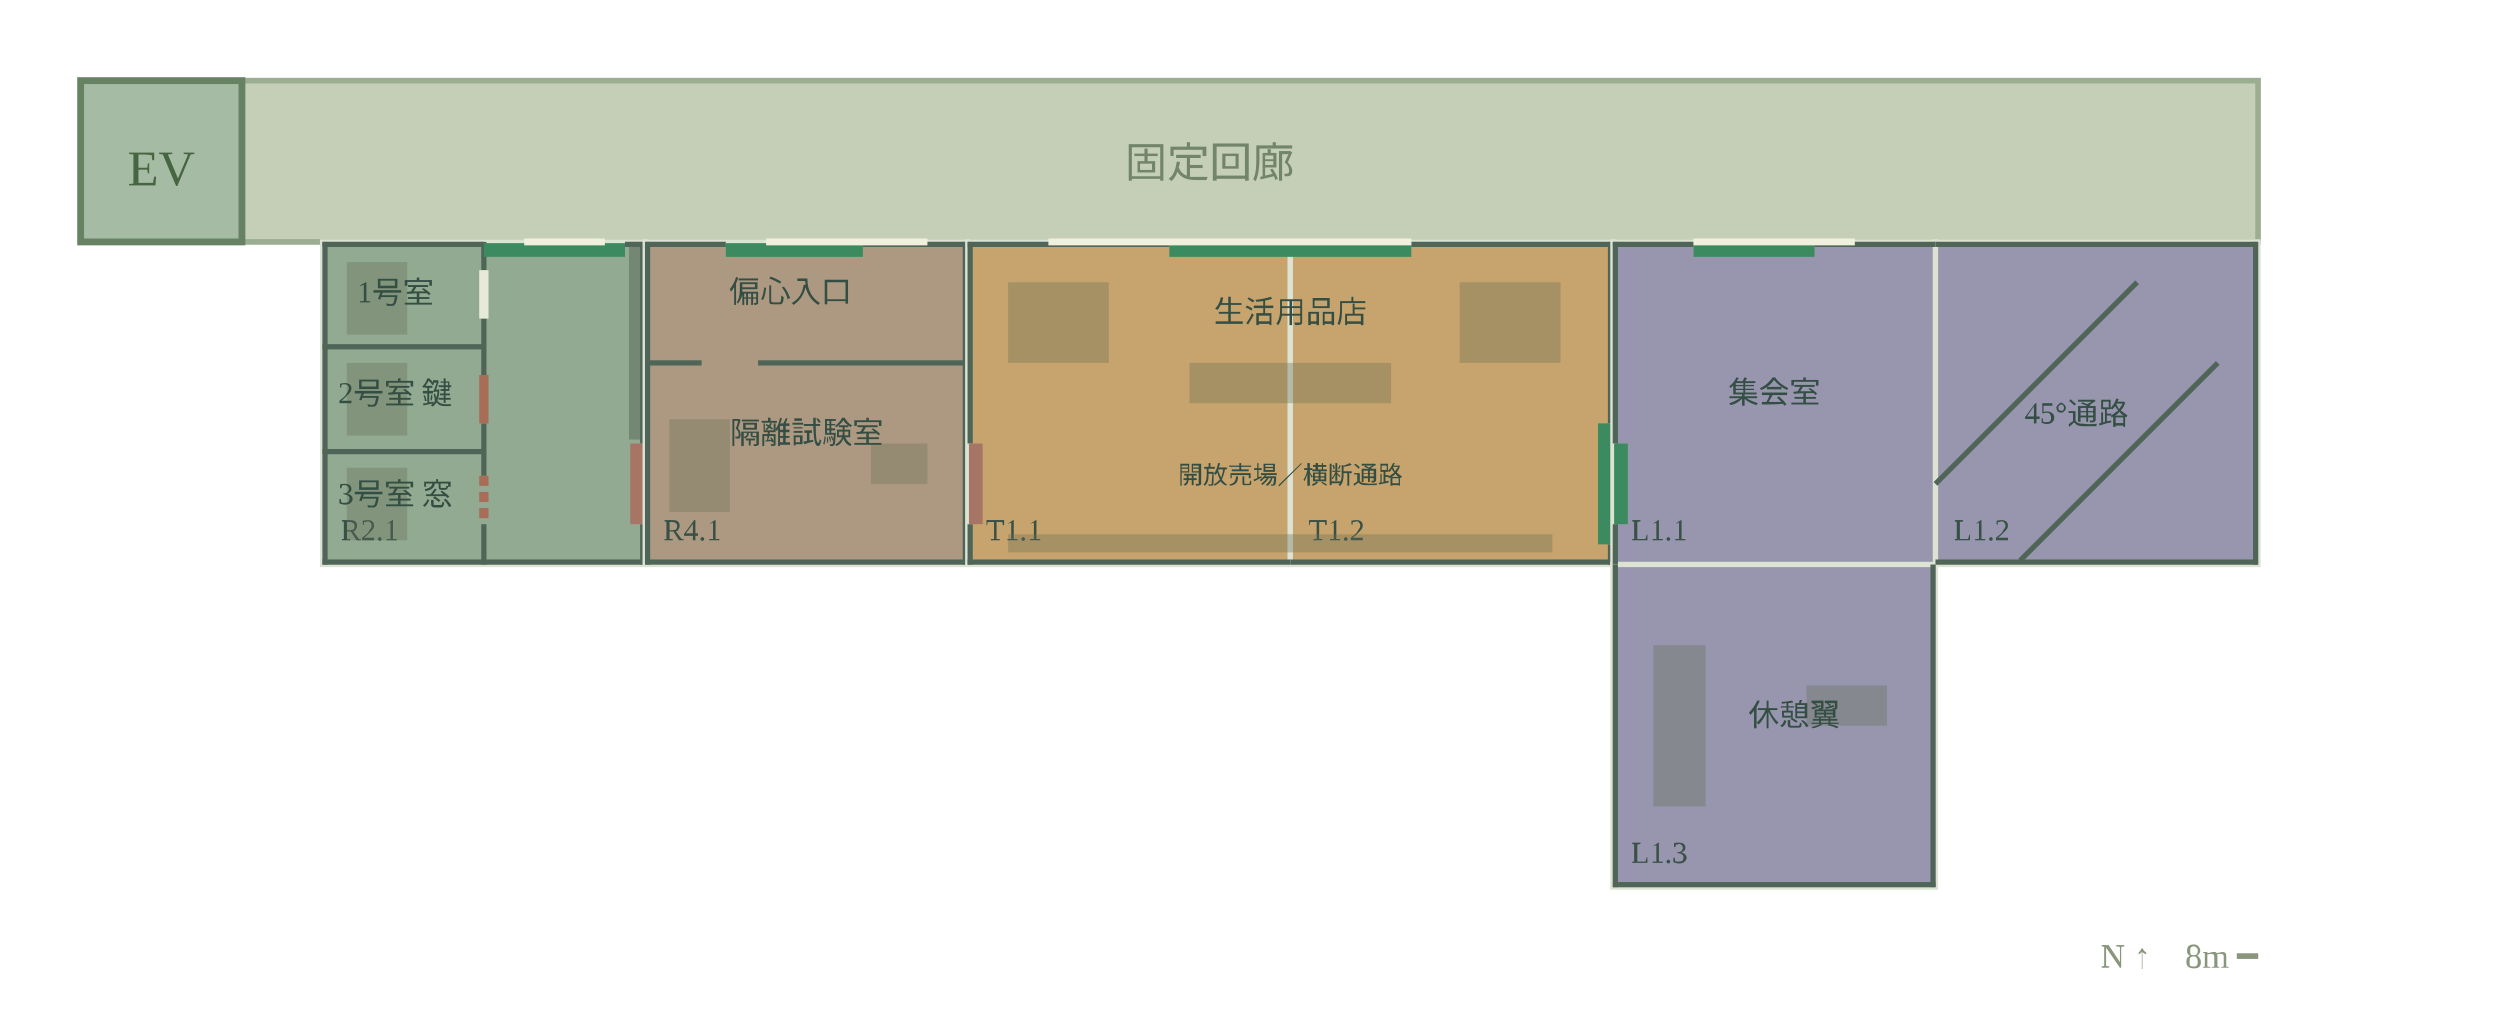
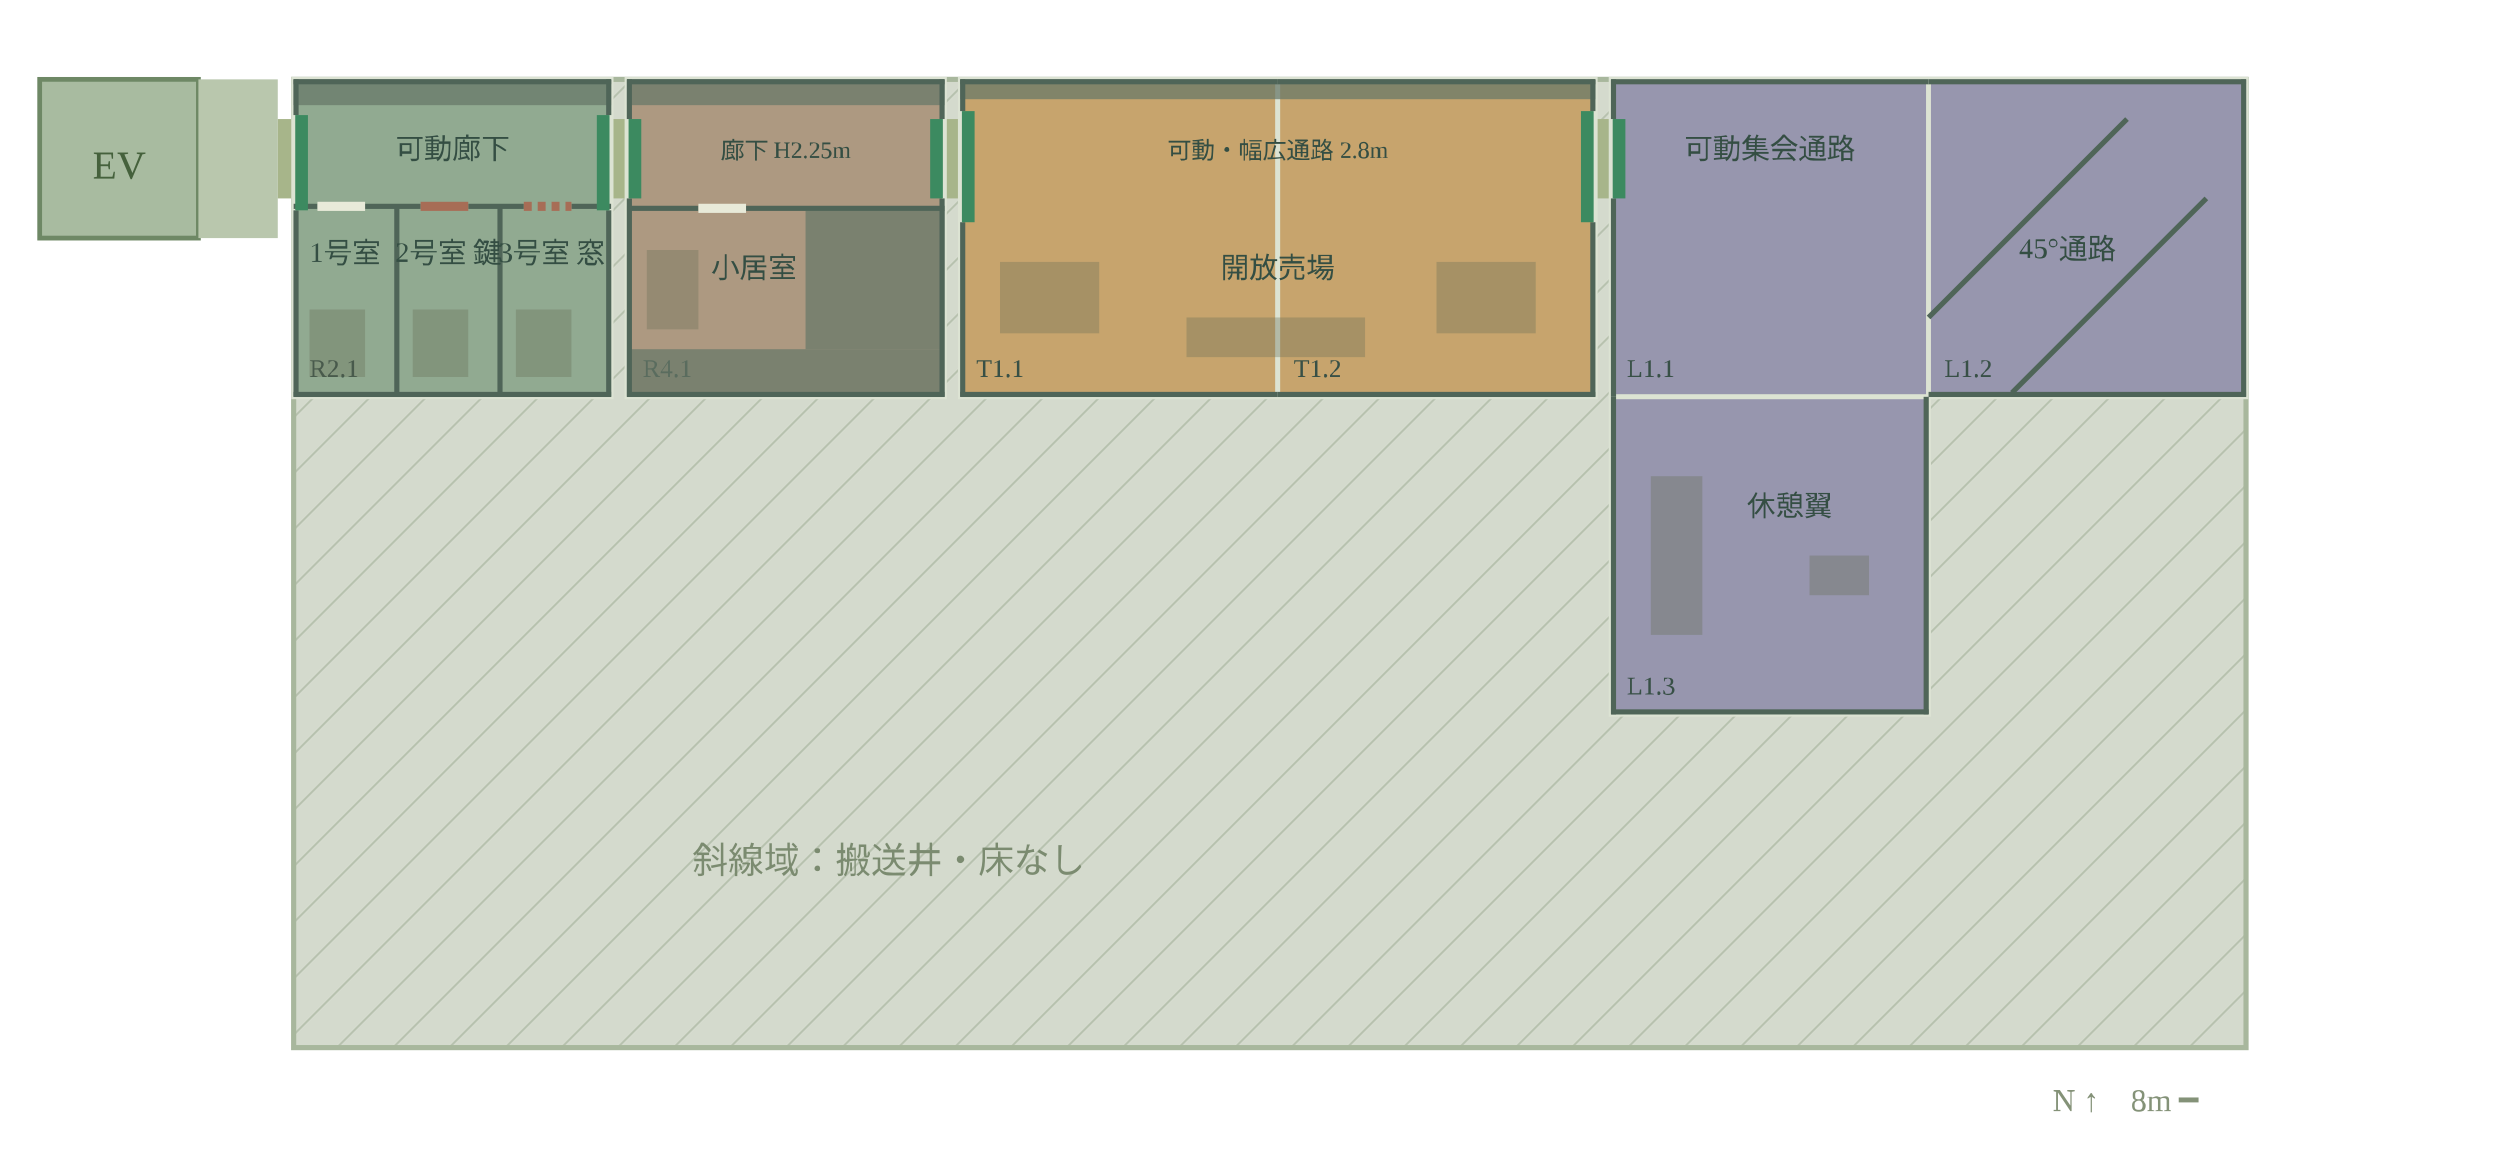
- <svg xmlns="http://www.w3.org/2000/svg" viewBox="-8 -6 62 25" role="img" aria-label="第三層 C配置平面図">
+ <svg xmlns="http://www.w3.org/2000/svg" viewBox="-7.4 -2 63 29" role="img" aria-label="第三層 C 可動廊下平面図">
  <defs>
-     <pattern id="hatch1" patternUnits="userSpaceOnUse" width="1" height="1" patternTransform="rotate(45)">
-       <line x1="0" y1="0" x2="0" y2="1" stroke="#ac754a" stroke-width=".16" />
+     <pattern id="well1" width="1" height="1" patternUnits="userSpaceOnUse" patternTransform="rotate(45)">
+       <rect width="1" height="1" fill="#d4dacd" />
+       <line x1="0" y1="0" x2="0" y2="1" stroke="#b9c3b0" stroke-width=".1" />
+     </pattern>
+     <pattern id="isolate1" width="1" height="1" patternUnits="userSpaceOnUse" patternTransform="rotate(45)">
+       <line x1="0" y1="0" x2="0" y2="1" stroke="#a97545" stroke-width=".15" />
    </pattern>
  </defs>
-   <rect x="-2" y="-4" width="50" height="4" fill="#c5cfb8" stroke="#9cae91" stroke-width=".14" />
-   <rect x="-6" y="-4" width="4" height="4" fill="#a6bba4" stroke="#678163" stroke-width=".17" />
-   <text x="-4" y="-1.4" font-size="1.25" text-anchor="middle" fill="#466541">EV</text>
-   <text x="22" y="-1.6" font-size="1.05" text-anchor="middle" fill="#72856a">固定回廊</text>
+   <rect x="0" y="0" width="49.2" height="24.4" fill="url(#well1)" stroke="#a8b79d" stroke-width=".13" />
+   <rect x="-6.4" y="0" width="4" height="4" fill="#a8bba0" stroke="#6e8865" stroke-width=".12" />
+   <text x="-4.4" y="2.5" text-anchor="middle" font-size="1" fill="#45613c">EV</text>
+   <rect x="-2.4" y="0" width="2" height="4" fill="#b9c7ad" />
+   <rect x="8" y="1" width="0.4" height="2" fill="#a7b58a" />
+   <rect x="-0.4" y="1" width="0.4" height="2" fill="#a7b58a" />
+   <rect x="16.4" y="1" width="0.4" height="2" fill="#a7b58a" />
+   <rect x="32.8" y="1" width="0.4" height="2" fill="#a7b58a" />
  <g data-id="R2" transform="translate(0 0)">
-     <rect x="0" y="0" width="8" height="8" fill="#91aa91" stroke="#dce3d3" stroke-width="0.13" />
-     <text x="0.45" y="7.4" font-size=".75" fill="#385046">R2.1</text>
-     <rect x="7.6" y="0" width="0.4" height="4.9" fill="#667768" opacity=".7" />
-     <rect x="0.6" y="0.5" width="1.5" height="1.8" fill="#666e55" opacity=".35" />
-     <rect x="0.6" y="3" width="1.5" height="1.8" fill="#666e55" opacity=".35" />
-     <rect x="0.6" y="5.6" width="1.5" height="1.8" fill="#666e55" opacity=".35" />
-     <line x1="0" y1="0.06" x2="4" y2="0.06" stroke="#4f6558" stroke-width="0.13" />
-     <line x1="7.5" y1="0.06" x2="8" y2="0.06" stroke="#4f6558" stroke-width="0.13" />
+     <rect x="0" y="0" width="8" height="8" fill="#91aa91" stroke="#dce3d3" stroke-width="0.12" />
+     <text x="0.4" y="7.5" font-size=".65" fill="#385046">R2.1</text>
+     <rect x="0" y="0" width="8" height="0.65" fill="#667768" opacity=".72" />
+     <rect x="0.4" y="5.8" width="1.4" height="1.7" fill="#666e55" opacity=".35" />
+     <rect x="3" y="5.8" width="1.4" height="1.7" fill="#666e55" opacity=".35" />
+     <rect x="5.6" y="5.8" width="1.4" height="1.7" fill="#666e55" opacity=".35" />
+     <line x1="0" y1="0.06" x2="8" y2="0.06" stroke="#4f6558" stroke-width="0.13" />
    <line x1="0" y1="7.94" x2="8" y2="7.94" stroke="#4f6558" stroke-width="0.13" />
-     <line x1="0.06" y1="0" x2="0.06" y2="8" stroke="#4f6558" stroke-width="0.13" />
-     <line x1="7.94" y1="0" x2="7.94" y2="5" stroke="#4f6558" stroke-width="0.13" />
-     <line x1="7.94" y1="7" x2="7.94" y2="8" stroke="#4f6558" stroke-width="0.13" />
-     <line x1="0" y1="2.6" x2="4" y2="2.6" stroke="#4f6558" stroke-width="0.13" />
-     <line x1="0" y1="5.2" x2="4" y2="5.2" stroke="#4f6558" stroke-width="0.13" />
-     <line x1="4" y1="0" x2="4" y2="0.7" stroke="#4f6558" stroke-width="0.13" />
-     <line x1="4" y1="1.9" x2="4" y2="3.3" stroke="#4f6558" stroke-width="0.13" />
-     <line x1="4" y1="4.5" x2="4" y2="5.8" stroke="#4f6558" stroke-width="0.13" />
-     <line x1="4" y1="7" x2="4" y2="8" stroke="#4f6558" stroke-width="0.13" />
-     <line x1="4" y1="0.7" x2="4" y2="1.9" stroke="#e8ead9" stroke-width="0.23" />
-     <line x1="4" y1="3.3" x2="4" y2="4.5" stroke="#a76d56" stroke-width="0.23" />
-     <line x1="4" y1="5.8" x2="4" y2="7" stroke="#a76d56" stroke-width="0.23" stroke-dasharray=".25 .15" />
-     <line x1="4" y1="0.2" x2="7.5" y2="0.2" stroke="#3c8a60" stroke-width="0.34" />
-     <line x1="7.8" y1="5" x2="7.8" y2="7" stroke="#a67565" stroke-width="0.34" />
-     <text x="1.8" y="1.5" text-anchor="middle" font-size="0.76" fill="#344e43">1号室</text>
-     <text x="1.8" y="4" text-anchor="middle" font-size="0.76" fill="#344e43">2号室 鍵</text>
-     <text x="1.8" y="6.5" text-anchor="middle" font-size="0.76" fill="#344e43">3号室 窓</text>
+     <line x1="0.06" y1="0" x2="0.06" y2="0.9" stroke="#4f6558" stroke-width="0.13" />
+     <line x1="0.06" y1="3.3" x2="0.06" y2="8" stroke="#4f6558" stroke-width="0.13" />
+     <line x1="7.94" y1="0" x2="7.94" y2="0.9" stroke="#4f6558" stroke-width="0.13" />
+     <line x1="7.94" y1="3.3" x2="7.94" y2="8" stroke="#4f6558" stroke-width="0.13" />
+     <line x1="0" y1="3.2" x2="0.6" y2="3.2" stroke="#4f6558" stroke-width="0.13" />
+     <line x1="1.8" y1="3.2" x2="3.2" y2="3.2" stroke="#4f6558" stroke-width="0.13" />
+     <line x1="4.4" y1="3.2" x2="5.8" y2="3.2" stroke="#4f6558" stroke-width="0.13" />
+     <line x1="7" y1="3.2" x2="8" y2="3.2" stroke="#4f6558" stroke-width="0.13" />
+     <line x1="2.6" y1="3.2" x2="2.6" y2="8" stroke="#4f6558" stroke-width="0.13" />
+     <line x1="5.2" y1="3.2" x2="5.2" y2="8" stroke="#4f6558" stroke-width="0.13" />
+     <line x1="0.6" y1="3.2" x2="1.8" y2="3.2" stroke="#e8ead9" stroke-width="0.23" />
+     <line x1="3.2" y1="3.2" x2="4.4" y2="3.2" stroke="#a76d56" stroke-width="0.23" />
+     <line x1="5.8" y1="3.2" x2="7" y2="3.2" stroke="#a76d56" stroke-width="0.23" stroke-dasharray=".2 .15" />
+     <line x1="0.2" y1="0.9" x2="0.2" y2="3.3" stroke="#3c8a60" stroke-width="0.32" />
+     <line x1="7.8" y1="0.9" x2="7.8" y2="3.3" stroke="#3c8a60" stroke-width="0.32" />
+     <text x="1.3" y="4.6" text-anchor="middle" font-size="0.72" fill="#344e43">1号室</text>
+     <text x="3.9" y="4.6" text-anchor="middle" font-size="0.72" fill="#344e43">2号室 鍵</text>
+     <text x="6.5" y="4.6" text-anchor="middle" font-size="0.72" fill="#344e43">3号室 窓</text>
+     <text x="4" y="2" text-anchor="middle" font-size="0.72" fill="#344e43">可動廊下</text>
  </g>
-   <g data-id="R4" transform="translate(8 0)">
-     <rect x="0" y="0" width="8" height="8" fill="#ad9981" stroke="#dce3d3" stroke-width="0.13" />
-     <text x="0.45" y="7.4" font-size=".75" fill="#385046">R4.1</text>
-     <rect x="0.6" y="4.4" width="1.5" height="2.3" fill="#666e55" opacity=".35" />
-     <rect x="5.6" y="5" width="1.4" height="1" fill="#666e55" opacity=".35" />
-     <line x1="0" y1="0.06" x2="2" y2="0.06" stroke="#4f6558" stroke-width="0.13" />
-     <line x1="5.4" y1="0.06" x2="8" y2="0.06" stroke="#4f6558" stroke-width="0.13" />
+   <g data-id="R4" transform="translate(8.4 0)">
+     <rect x="0" y="0" width="8" height="8" fill="#ad9981" stroke="#dce3d3" stroke-width="0.12" />
+     <text x="0.4" y="7.5" font-size=".65" fill="#385046">R4.1</text>
+     <rect x="0" y="0" width="8" height="0.65" fill="#667768" opacity=".72" />
+     <rect x="0" y="6.8" width="8" height="1.2" fill="#667768" opacity=".72" />
+     <rect x="4.5" y="3.3" width="3.5" height="3.5" fill="#667768" opacity=".72" />
+     <rect x="0.5" y="4.3" width="1.3" height="2" fill="#666e55" opacity=".35" />
+     <line x1="0" y1="0.06" x2="8" y2="0.06" stroke="#4f6558" stroke-width="0.13" />
    <line x1="0" y1="7.94" x2="8" y2="7.94" stroke="#4f6558" stroke-width="0.13" />
-     <line x1="0.06" y1="0" x2="0.06" y2="8" stroke="#4f6558" stroke-width="0.13" />
-     <line x1="7.94" y1="0" x2="7.94" y2="8" stroke="#4f6558" stroke-width="0.13" />
-     <line x1="0" y1="3" x2="1.4" y2="3" stroke="#4f6558" stroke-width="0.13" />
-     <line x1="2.8" y1="3" x2="8" y2="3" stroke="#4f6558" stroke-width="0.13" />
-     <line x1="2" y1="0.2" x2="5.4" y2="0.2" stroke="#3c8a60" stroke-width="0.34" />
-     <text x="4" y="5" text-anchor="middle" font-size="0.76" fill="#344e43">隔離試験室</text>
-     <text x="3.6" y="1.5" text-anchor="middle" font-size="0.76" fill="#344e43">偏心入口</text>
+     <line x1="0.06" y1="0" x2="0.06" y2="1" stroke="#4f6558" stroke-width="0.13" />
+     <line x1="0.06" y1="3" x2="0.06" y2="8" stroke="#4f6558" stroke-width="0.13" />
+     <line x1="7.94" y1="0" x2="7.94" y2="1" stroke="#4f6558" stroke-width="0.13" />
+     <line x1="7.94" y1="3" x2="7.94" y2="8" stroke="#4f6558" stroke-width="0.13" />
+     <line x1="0" y1="3.25" x2="1.8" y2="3.25" stroke="#4f6558" stroke-width="0.13" />
+     <line x1="3" y1="3.25" x2="8" y2="3.25" stroke="#4f6558" stroke-width="0.13" />
+     <line x1="1.8" y1="3.25" x2="3" y2="3.25" stroke="#e8ead9" stroke-width="0.23" />
+     <line x1="0.2" y1="1" x2="0.2" y2="3" stroke="#3c8a60" stroke-width="0.32" />
+     <line x1="7.8" y1="1" x2="7.8" y2="3" stroke="#3c8a60" stroke-width="0.32" />
+     <text x="3.2" y="5" text-anchor="middle" font-size="0.72" fill="#344e43">小居室</text>
+     <text x="4" y="2" text-anchor="middle" font-size="0.6" fill="#344e43">廊下 H2.25m</text>
  </g>
-   <g data-id="T1" transform="translate(16 0)">
-     <rect x="0" y="0" width="8" height="8" fill="#c7a46d" stroke="#dce3d3" stroke-width="0.13" />
-     <text x="0.45" y="7.4" font-size=".75" fill="#385046">T1.1</text>
-     <rect x="8" y="0" width="8" height="8" fill="#c7a46d" stroke="#dce3d3" stroke-width="0.13" />
-     <text x="8.45" y="7.4" font-size=".75" fill="#385046">T1.2</text>
-     <rect x="1" y="1" width="2.5" height="2" fill="#666e55" opacity=".35" />
-     <rect x="12.2" y="1" width="2.5" height="2" fill="#666e55" opacity=".35" />
-     <rect x="5.5" y="3" width="5" height="1" fill="#666e55" opacity=".35" />
-     <rect x="1" y="7.25" width="13.5" height="0.45" fill="#666e55" opacity=".35" />
-     <line x1="0" y1="0.06" x2="5" y2="0.06" stroke="#4f6558" stroke-width="0.13" />
+   <g data-id="T1" transform="translate(16.8 0)">
+     <rect x="0" y="0" width="8" height="8" fill="#c7a46d" stroke="#dce3d3" stroke-width="0.12" />
+     <text x="0.4" y="7.5" font-size=".65" fill="#385046">T1.1</text>
+     <rect x="8" y="0" width="8" height="8" fill="#c7a46d" stroke="#dce3d3" stroke-width="0.12" />
+     <text x="8.4" y="7.5" font-size=".65" fill="#385046">T1.2</text>
+     <rect x="0" y="0" width="16" height="0.5" fill="#667768" opacity=".72" />
+     <rect x="1" y="4.6" width="2.5" height="1.8" fill="#666e55" opacity=".35" />
+     <rect x="12" y="4.6" width="2.5" height="1.8" fill="#666e55" opacity=".35" />
+     <rect x="5.7" y="6" width="4.5" height="1" fill="#666e55" opacity=".35" />
+     <line x1="0" y1="0.06" x2="8" y2="0.06" stroke="#4f6558" stroke-width="0.13" />
    <line x1="0" y1="7.94" x2="8" y2="7.94" stroke="#4f6558" stroke-width="0.13" />
-     <line x1="0.06" y1="0" x2="0.06" y2="5" stroke="#4f6558" stroke-width="0.13" />
-     <line x1="0.06" y1="7" x2="0.06" y2="8" stroke="#4f6558" stroke-width="0.13" />
-     <line x1="11" y1="0.06" x2="16" y2="0.06" stroke="#4f6558" stroke-width="0.13" />
+     <line x1="0.06" y1="0" x2="0.06" y2="0.8" stroke="#4f6558" stroke-width="0.13" />
+     <line x1="0.06" y1="3.6" x2="0.06" y2="8" stroke="#4f6558" stroke-width="0.13" />
+     <line x1="8" y1="0.06" x2="16" y2="0.06" stroke="#4f6558" stroke-width="0.13" />
    <line x1="8" y1="7.94" x2="16" y2="7.94" stroke="#4f6558" stroke-width="0.13" />
-     <line x1="15.94" y1="0" x2="15.94" y2="4.5" stroke="#4f6558" stroke-width="0.13" />
-     <line x1="15.94" y1="7.5" x2="15.94" y2="8" stroke="#4f6558" stroke-width="0.13" />
-     <line x1="5" y1="0.2" x2="11" y2="0.2" stroke="#3c8a60" stroke-width="0.34" />
-     <line x1="0.2" y1="5" x2="0.2" y2="7" stroke="#a67565" stroke-width="0.34" />
-     <line x1="15.8" y1="4.5" x2="15.8" y2="7.5" stroke="#3c8a60" stroke-width="0.34" />
-     <text x="8" y="2" text-anchor="middle" font-size="0.76" fill="#344e43">生活用品店</text>
-     <text x="8" y="6" text-anchor="middle" font-size="0.62" fill="#344e43">開放売場／横断通路</text>
+     <line x1="15.94" y1="0" x2="15.94" y2="0.8" stroke="#4f6558" stroke-width="0.13" />
+     <line x1="15.94" y1="3.6" x2="15.94" y2="8" stroke="#4f6558" stroke-width="0.13" />
+     <line x1="0.2" y1="0.8" x2="0.2" y2="3.6" stroke="#3c8a60" stroke-width="0.32" />
+     <line x1="15.8" y1="0.8" x2="15.8" y2="3.6" stroke="#3c8a60" stroke-width="0.32" />
+     <text x="8" y="5" text-anchor="middle" font-size="0.72" fill="#344e43">開放売場</text>
+     <text x="8" y="2" text-anchor="middle" font-size="0.6" fill="#344e43">可動・幅広通路 2.8m</text>
  </g>
-   <g data-id="L1" transform="translate(32 0)">
-     <rect x="0" y="0" width="8" height="8" fill="#9796ae" stroke="#dce3d3" stroke-width="0.13" />
-     <text x="0.45" y="7.4" font-size=".75" fill="#385046">L1.1</text>
-     <rect x="8" y="0" width="8" height="8" fill="#9796ae" stroke="#dce3d3" stroke-width="0.13" />
-     <text x="8.45" y="7.4" font-size=".75" fill="#385046">L1.2</text>
-     <rect x="0" y="8" width="8" height="8" fill="#9796ae" stroke="#dce3d3" stroke-width="0.13" />
-     <text x="0.45" y="15.4" font-size=".75" fill="#385046">L1.3</text>
+   <g data-id="L1" transform="translate(33.2 0)">
+     <rect x="0" y="0" width="8" height="8" fill="#9796ae" stroke="#dce3d3" stroke-width="0.12" />
+     <text x="0.4" y="7.5" font-size=".65" fill="#385046">L1.1</text>
+     <rect x="8" y="0" width="8" height="8" fill="#9796ae" stroke="#dce3d3" stroke-width="0.12" />
+     <text x="8.4" y="7.5" font-size=".65" fill="#385046">L1.2</text>
+     <rect x="0" y="8" width="8" height="8" fill="#9796ae" stroke="#dce3d3" stroke-width="0.12" />
+     <text x="0.4" y="15.5" font-size=".65" fill="#385046">L1.3</text>
    <rect x="1" y="10" width="1.3" height="4" fill="#666e55" opacity=".35" />
-     <rect x="4.8" y="11" width="2" height="1" fill="#666e55" opacity=".35" />
-     <line x1="0" y1="0.06" x2="2" y2="0.06" stroke="#4f6558" stroke-width="0.13" />
-     <line x1="5" y1="0.06" x2="8" y2="0.06" stroke="#4f6558" stroke-width="0.13" />
-     <line x1="0.06" y1="0" x2="0.06" y2="5" stroke="#4f6558" stroke-width="0.13" />
-     <line x1="0.06" y1="7" x2="0.06" y2="8" stroke="#4f6558" stroke-width="0.13" />
+     <rect x="5" y="12" width="1.5" height="1" fill="#666e55" opacity=".35" />
+     <line x1="0" y1="0.06" x2="8" y2="0.06" stroke="#4f6558" stroke-width="0.13" />
+     <line x1="0.06" y1="0" x2="0.06" y2="1" stroke="#4f6558" stroke-width="0.13" />
+     <line x1="0.06" y1="3" x2="0.06" y2="8" stroke="#4f6558" stroke-width="0.13" />
    <line x1="8" y1="0.06" x2="16" y2="0.06" stroke="#4f6558" stroke-width="0.13" />
    <line x1="8" y1="7.94" x2="16" y2="7.94" stroke="#4f6558" stroke-width="0.13" />
    <line x1="15.94" y1="0" x2="15.94" y2="8" stroke="#4f6558" stroke-width="0.13" />
    <line x1="0" y1="15.94" x2="8" y2="15.94" stroke="#4f6558" stroke-width="0.13" />
    <line x1="0.06" y1="8" x2="0.06" y2="16" stroke="#4f6558" stroke-width="0.13" />
    <line x1="7.94" y1="8" x2="7.94" y2="16" stroke="#4f6558" stroke-width="0.13" />
    <line x1="8" y1="6" x2="13" y2="1" stroke="#4f6558" stroke-width="0.13" />
    <line x1="10.1" y1="7.9" x2="15" y2="3" stroke="#4f6558" stroke-width="0.13" />
-     <line x1="2" y1="0.2" x2="5" y2="0.2" stroke="#3c8a60" stroke-width="0.34" />
-     <line x1="0.2" y1="5" x2="0.2" y2="7" stroke="#3c8a60" stroke-width="0.34" />
-     <text x="4" y="4" text-anchor="middle" font-size="0.76" fill="#344e43">集会室</text>
-     <text x="11.5" y="4.5" text-anchor="middle" font-size="0.76" fill="#344e43">45°通路</text>
-     <text x="4.5" y="12" text-anchor="middle" font-size="0.76" fill="#344e43">休憩翼</text>
+     <line x1="0.2" y1="1" x2="0.2" y2="3" stroke="#3c8a60" stroke-width="0.32" />
+     <text x="4" y="2" text-anchor="middle" font-size="0.72" fill="#344e43">可動集会通路</text>
+     <text x="11.5" y="4.5" text-anchor="middle" font-size="0.72" fill="#344e43">45°通路</text>
+     <text x="4.5" y="11" text-anchor="middle" font-size="0.72" fill="#344e43">休憩翼</text>
  </g>
-   <line x1="5" y1="0" x2="7" y2="0" stroke="#f1efdd" stroke-width="0.17" />
-   <line x1="11" y1="0" x2="15" y2="0" stroke="#f1efdd" stroke-width="0.17" />
-   <line x1="18" y1="0" x2="27" y2="0" stroke="#f1efdd" stroke-width="0.17" />
-   <line x1="34" y1="0" x2="38" y2="0" stroke="#f1efdd" stroke-width="0.17" />
-   <text x="48" y="18" font-size=".85" text-anchor="end" fill="#89967b">N ↑　8m ━</text>
+   <text x="15" y="20" text-anchor="middle" font-size=".9" fill="#7b8b70">斜線域：搬送井・床なし</text>
+   <text x="48" y="26" text-anchor="end" font-size=".8" fill="#849278">N ↑　8m ━</text>
</svg>
